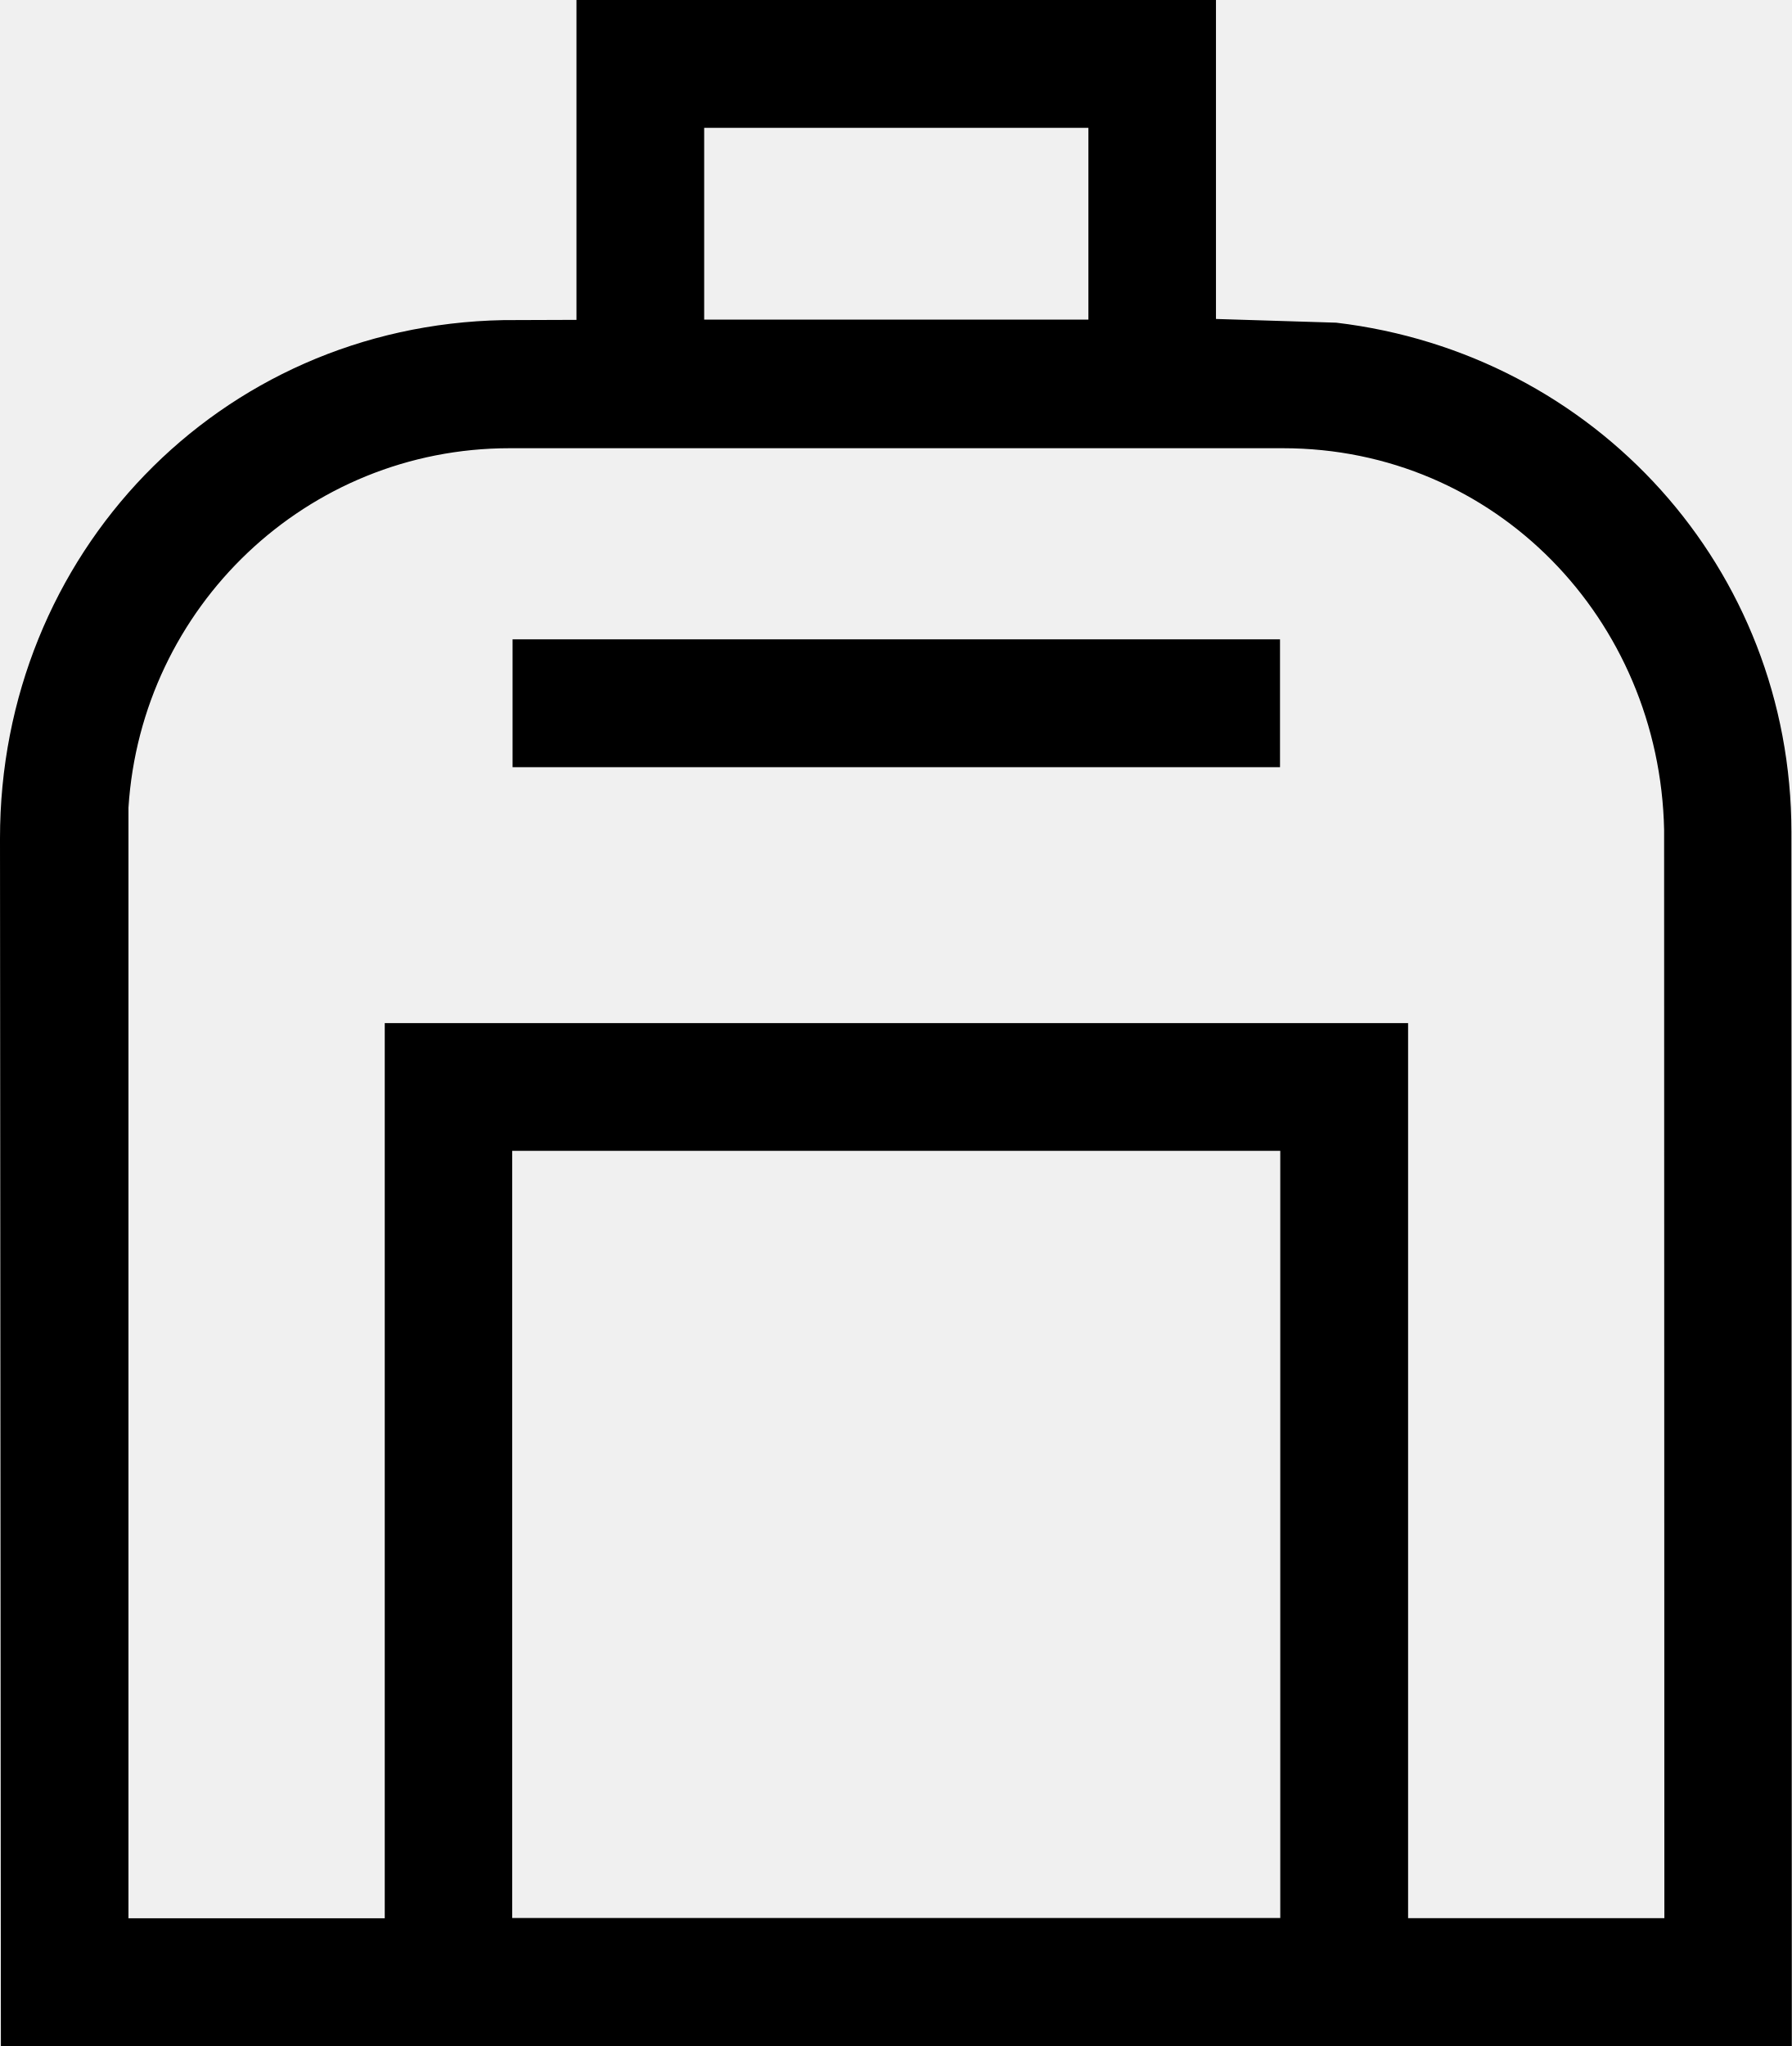
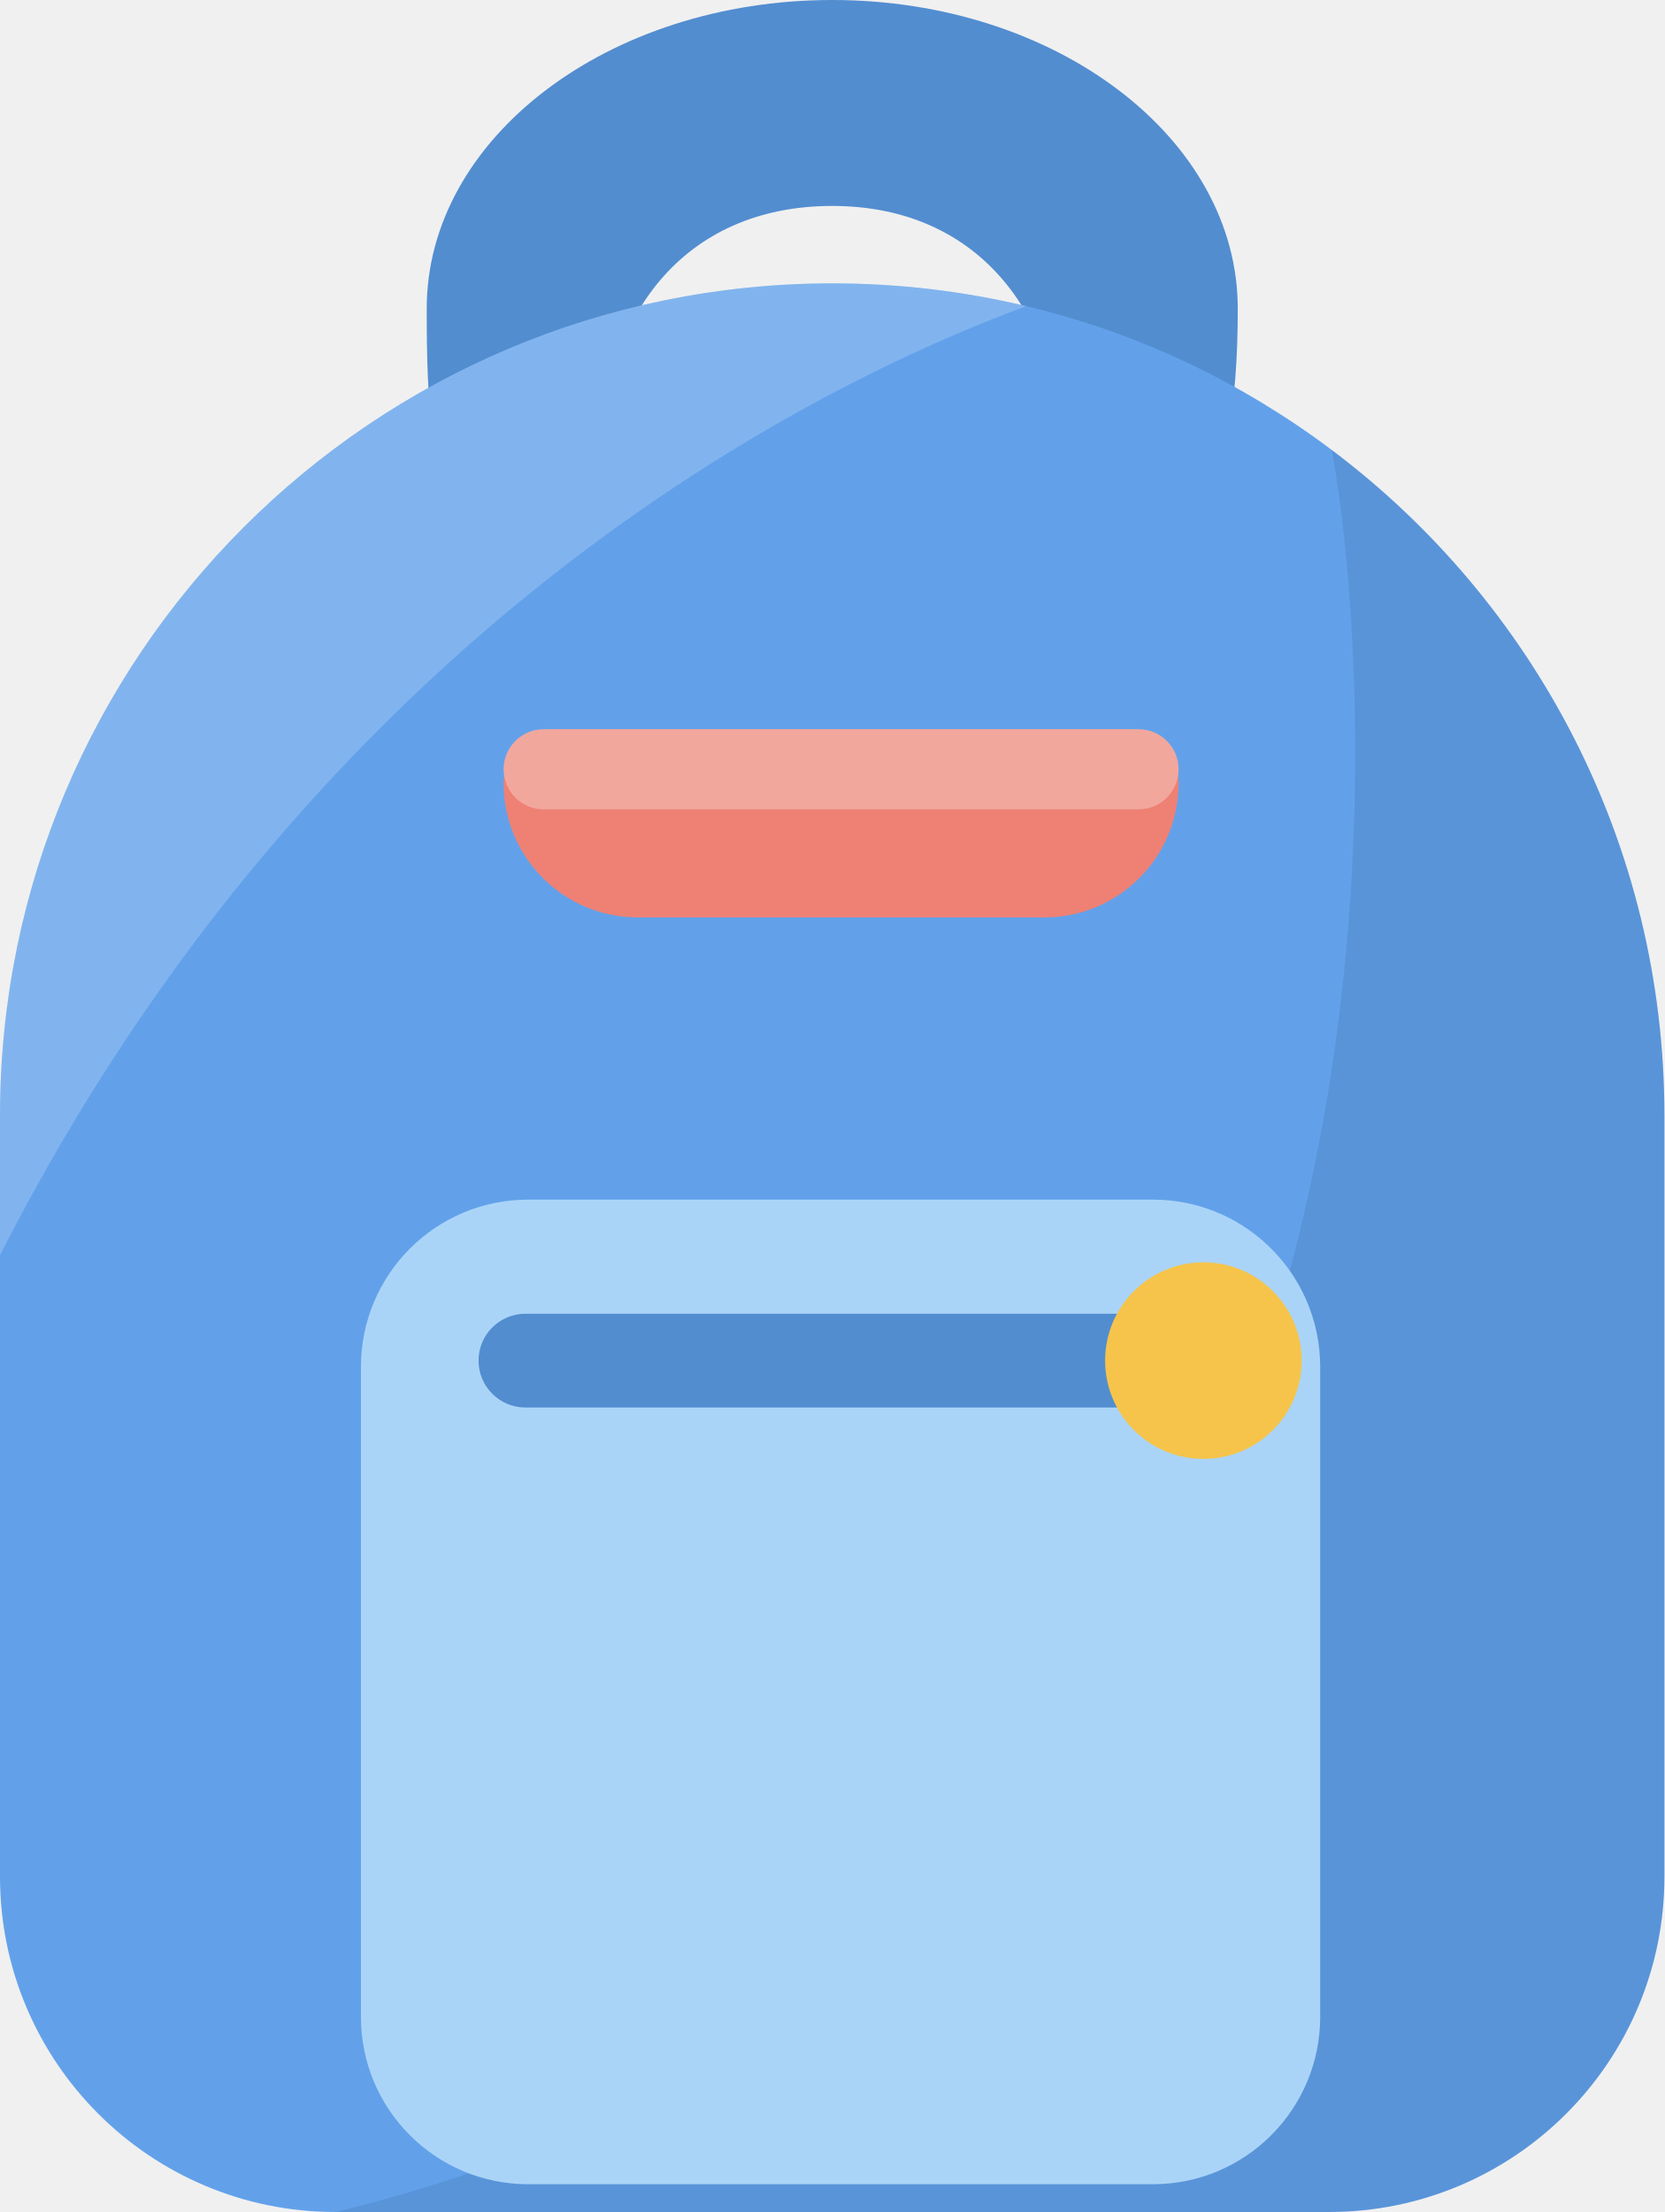
- <svg xmlns="http://www.w3.org/2000/svg" id="Layer_2" data-name="Layer 2" viewBox="0 0 139.9 159.72">
-   <g id="Layer_1-2" data-name="Layer 1">
-     <rect x="40.02" y="49.91" width="59.92" height="9.98" />
-     <path d="M139.9,159.72H.07S0,65.47,0,65.47C-.02,43.32,17.06,25.41,39.3,24.99l5.71-.02V0s49.93,0,49.93,0v24.9s9.39.29,9.39.29c20.23,2.4,35.53,19.18,35.54,39.78l.03,94.75ZM84.98,9.98h-30v14.97h30v-14.97ZM109.94,79.86v69.88s20.01,0,20.01,0l-.02-84.97c-.35-16.42-13.17-29.78-29.76-29.78h-60.38c-15.85,0-28.76,12.39-29.76,28.06v86.7s20.01,0,20.01,0v-69.88s79.9,0,79.9,0ZM39.99,89.84v59.89h59.97v-59.89h-59.97Z" />
+ <svg xmlns="http://www.w3.org/2000/svg" id="Layer_2" data-name="Layer 2" viewBox="0 0 185.479 246.471">
+   <g id="Layer_62" data-name="Layer 62">
+     <g>
+       <path d="M137.934,34.394c0,10.701-1.284,20.706-6.594,25.976.924-2.793-12.879-5.602-12.879-8.691,0-16.101-9.085-28.732-25.721-28.732s-25.788,12.437-25.788,28.539c0,3.09-14.548,6.803-13.623,9.596-5.439-5.918-5.777-15.986-5.777-26.687C47.551,15.402,67.779,0,92.739,0s45.195,15.402,45.195,34.394Z" fill="#528dd0" />
+       <path d="M185.479,124.315v84.778c0,20.643-16.735,37.378-37.378,37.378H37.378c-20.643,0-37.378-16.735-37.378-37.378v-84.778C0,73.1,41.524,31.575,92.739,31.575c7.44,0,14.682.871,21.614,2.535,12.536,2.991,24.076,8.523,34.058,16.029,22.511,16.92,37.068,43.848,37.068,74.176Z" fill="#62a1ea" />
+       <path d="M185.479,124.315v84.778c0,20.643-16.735,37.378-37.378,37.378H37.378c124.239-30.288,116.743-164.783,111.032-196.332,22.511,16.92,37.068,43.848,37.068,74.176Z" fill="#0a223a" opacity=".1" />
+       <path d="M62.145,81.253h63.17c3.325,0,6.025,2.7,6.025,6.025h0c0,8.248-6.696,14.944-14.944,14.944h-45.332c-8.248,0-14.944-6.696-14.944-14.944h0c0-3.325,2.7-6.025,6.025-6.025Z" fill="#ee8174" />
+       <path d="M147.117,152.299v72.446c0,10.285-8.344,18.63-18.63,18.63H58.853c-10.292,0-18.63-8.344-18.63-18.63v-72.446c0-10.292,8.338-18.63,18.63-18.63h69.634c4.918,0,9.401,1.908,12.728,5.03,3.631,3.393,5.902,8.232,5.902,13.599Z" fill="#aad4f7" />
+       <rect x="53.328" y="146.382" width="80.774" height="10.448" rx="5.224" ry="5.224" fill="#528dd0" />
+       <circle cx="134.102" cy="151.606" r="10.951" fill="#f6c44a" />
+       <path d="M114.353,34.11C90.838,42.805,35.781,69.713,0,139.842v-15.527C0,73.1,41.524,31.575,92.739,31.575c7.44,0,14.682.871,21.614,2.535Z" fill="#fff" opacity=".2" />
+       <rect x="56.12" y="81.253" width="75.22" height="8.926" rx="4.463" ry="4.463" fill="#f2a79d" />
+     </g>
  </g>
</svg>
